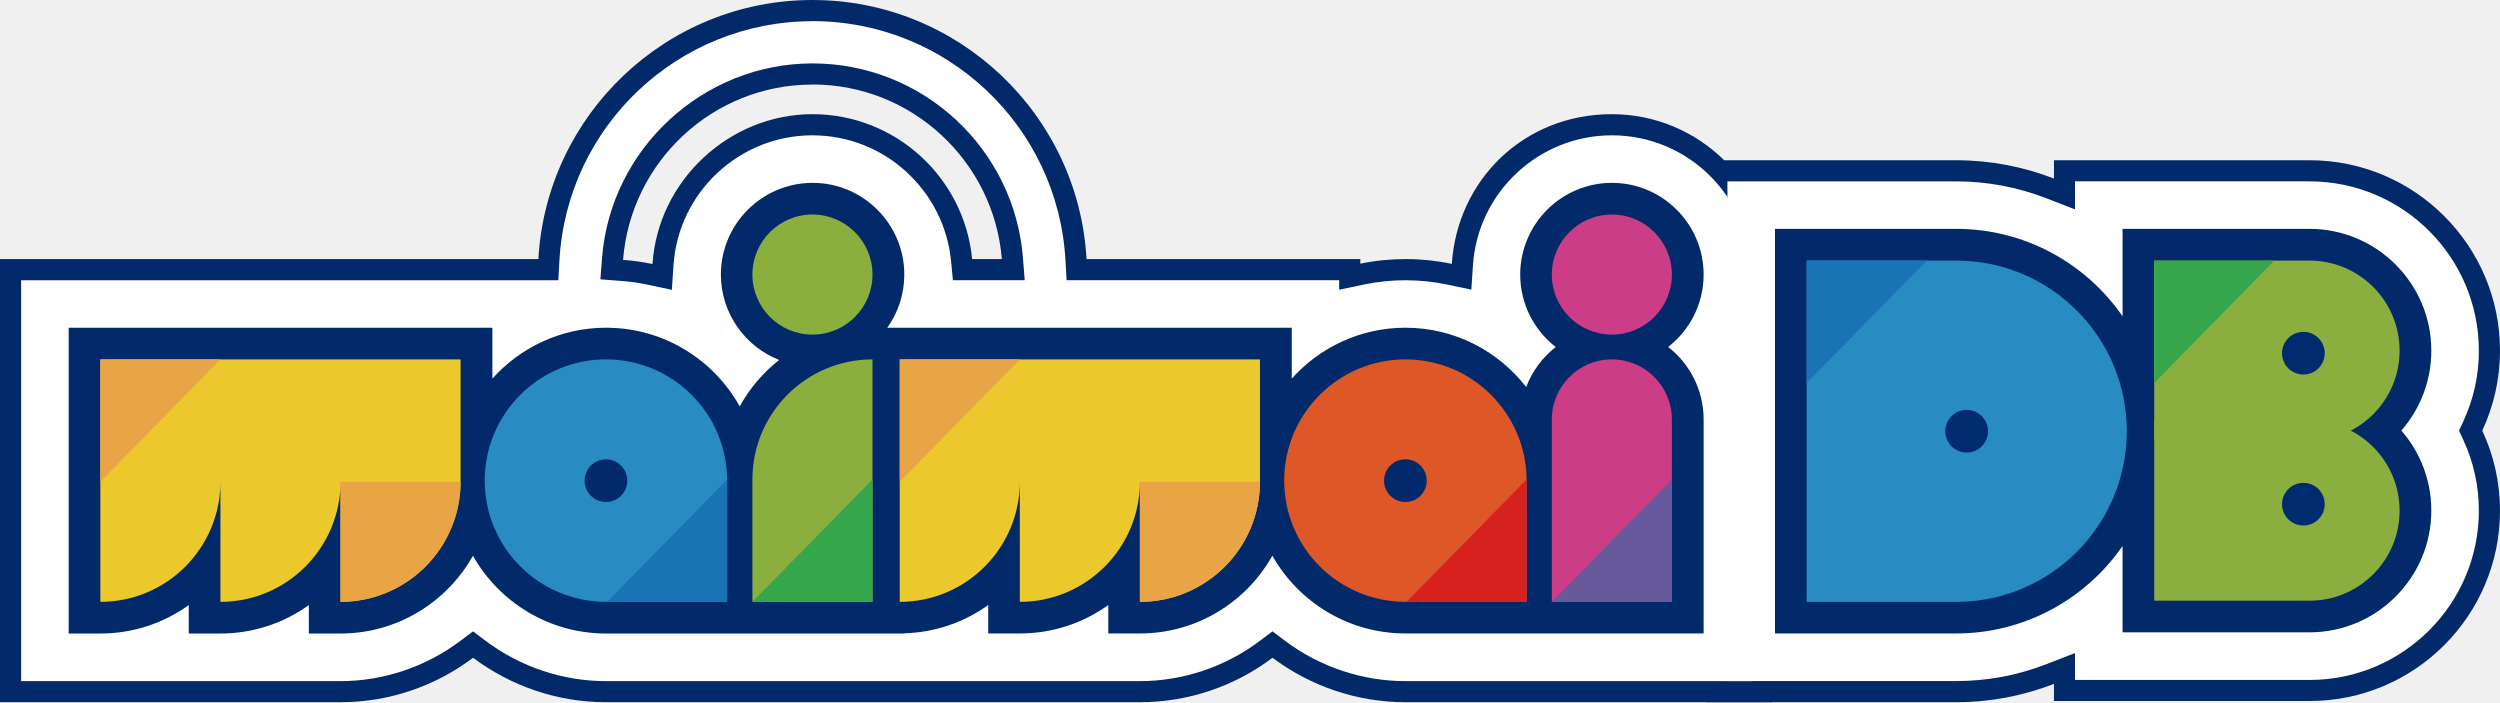
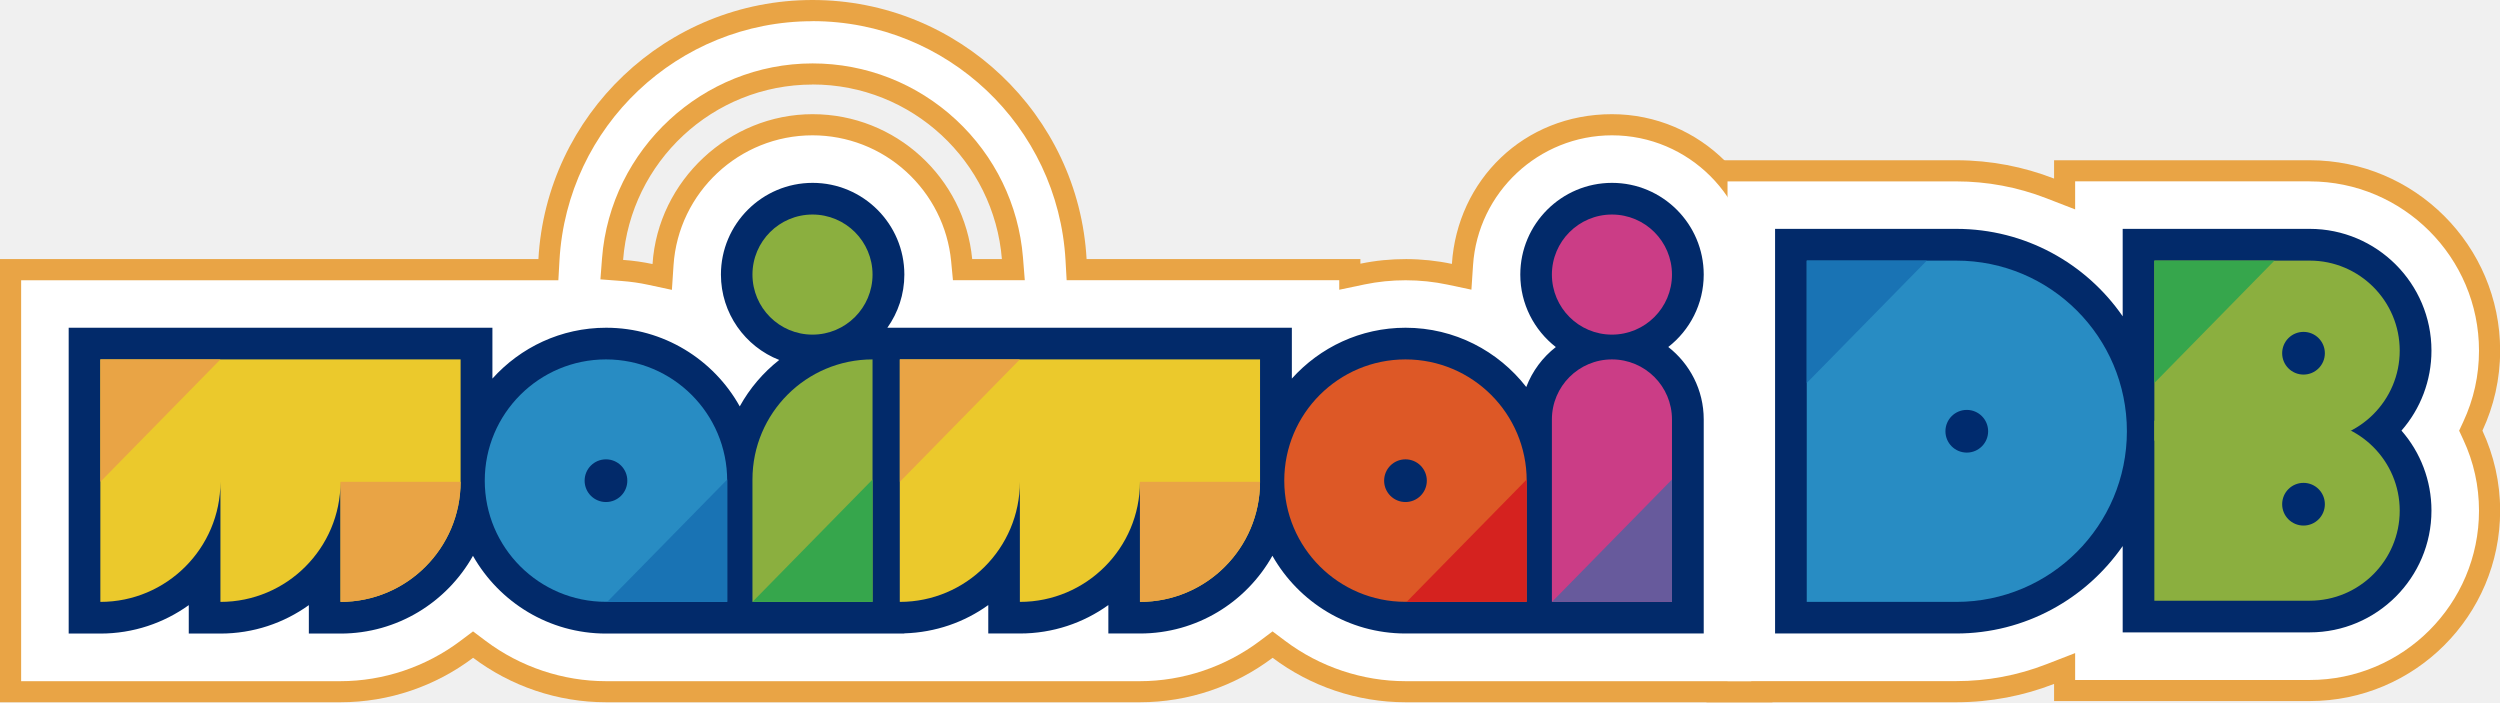
- <svg xmlns="http://www.w3.org/2000/svg" id="a" viewBox="0 0 356.02 100">
+ <svg xmlns="http://www.w3.org/2000/svg" viewBox="0 0 356 100">
  <defs>
    <style>.g{fill:#288cc3;}.g,.h,.i,.j,.k,.l,.m,.n,.o,.p,.q,.r,.s{stroke-width:0px;}.h{fill:#1973b4;}.i{fill:#36a64c;}.j{fill:#d5221f;}.k{fill:#cb3d86;}.l{fill:#dd5826;}.m{fill:#8baf3f;}.n{fill:#fff;}.o{fill:#e9a445;}.p{fill:#ebc92c;}.q{fill:#002b6e;}.r{fill:#022a6a;}.s{fill:#675a9c;}</style>
  </defs>
-   <path class="r" d="M353.5,61.33c1.61,3.47,2.52,7.33,2.52,11.39,0,14.95-12.16,27.11-27.11,27.11h-36.41v-2.44c-4.32,1.68-9.01,2.61-13.92,2.61h-35.58V22.82h35.58c4.91,0,9.6.93,13.92,2.61v-2.61h36.41c14.95,0,27.11,12.16,27.11,27.11,0,4.07-.91,7.93-2.52,11.39Z" />
-   <path id="b" class="r" d="M252.38,39.1c0-12.59-10.25-22.84-22.84-22.84s-22.01,9.43-22.79,21.32c-4.22-.9-8.76-.92-13.03-.03v-.66h-38.99C153.59,16.36,136.52,0,115.7,0s-37.89,16.36-39.03,36.89H0v63.11h48.49c6.92,0,13.52-2.29,18.88-6.33,5.38,4.04,12,6.33,18.93,6.33h76.04c6.91,0,13.52-2.29,18.88-6.33,5.38,4.04,12,6.33,18.93,6.33h52.25v-40.27c0-3.65-.85-7.17-2.45-10.32,1.6-3.15,2.45-6.66,2.45-10.32ZM115.7,12.03c14.18,0,25.84,10.96,26.97,24.86h-4.23c-1.11-11.56-10.88-20.63-22.73-20.63s-22.01,9.44-22.79,21.34c-1.37-.29-2.77-.49-4.19-.59,1.08-13.95,12.76-24.97,26.98-24.97Z" />
-   <path id="c" class="n" d="M115.7,3.01c19.14,0,34.96,14.96,36.03,34.05l.16,2.84h38.82v1.36l3.62-.76c1.88-.39,3.84-.59,5.83-.59,2.03,0,4.03.21,5.97.62l3.4.72.23-3.47c.68-10.38,9.37-18.51,19.79-18.51,10.93,0,19.83,8.9,19.83,19.83,0,3.16-.71,6.18-2.12,8.96l-.69,1.36.69,1.36c1.41,2.78,2.12,5.79,2.12,8.96v37.26h-49.24c-6.12,0-12.2-2.03-17.12-5.73l-1.81-1.36-1.81,1.36c-4.9,3.69-10.96,5.73-17.07,5.73h-76.04c-6.12,0-12.2-2.03-17.12-5.73l-1.81-1.36-1.81,1.36c-4.9,3.69-10.96,5.73-17.07,5.73H3.01v-57.09h76.5l.16-2.84c1.07-19.09,16.89-34.05,36.03-34.05M95.68,41.27l.23-3.48c.68-10.39,9.37-18.52,19.79-18.52,4.95,0,9.7,1.84,13.36,5.19,3.64,3.33,5.91,7.85,6.38,12.72l.26,2.72h10.23l-.26-3.25c-.61-7.5-4-14.46-9.54-19.6-5.58-5.17-12.83-8.02-20.42-8.02-15.61,0-28.78,12.19-29.98,27.75l-.23,3,3,.23c1.33.1,2.6.28,3.78.54l3.41.73" />
-   <path id="d" class="r" d="M237.55,49.42c3.08-2.39,5.06-6.13,5.06-10.32,0-7.2-5.86-13.06-13.06-13.06s-13.06,5.86-13.06,13.06c0,4.19,1.98,7.92,5.06,10.32-1.88,1.46-3.35,3.43-4.21,5.69-3.99-5.13-10.21-8.44-17.19-8.44-6.42,0-12.2,2.8-16.19,7.24v-7.24h-57.6c1.52-2.14,2.42-4.75,2.42-7.57,0-7.2-5.86-13.06-13.06-13.06s-13.06,5.86-13.06,13.06c0,5.52,3.45,10.26,8.3,12.16-2.29,1.8-4.21,4.05-5.62,6.61-3.72-6.68-10.86-11.2-19.03-11.2-6.42,0-12.2,2.8-16.19,7.24v-7.24H9.78v43.55h4.51c4.69,0,9.04-1.5,12.59-4.05v4.05h4.51c4.69,0,9.04-1.5,12.59-4.05v4.05h4.51c8.09,0,15.15-4.47,18.86-11.07,3.74,6.6,10.83,11.07,18.95,11.07h42.47v-.03c4.45-.13,8.57-1.59,11.96-4.03v4.05h4.51c4.69,0,9.04-1.5,12.59-4.05v4.05h4.51c8.09,0,15.15-4.47,18.85-11.07,3.74,6.6,10.83,11.07,18.95,11.07h42.47v-30.49c0-4.19-1.98-7.92-5.06-10.32Z" />
-   <g id="e">
+   <path class="o" d="M353.5,61.33c1.61,3.47,2.52,7.33,2.52,11.39,0,14.95-12.16,27.11-27.11,27.11h-36.41v-2.44c-4.32,1.68-9.01,2.61-13.92,2.61h-35.58V22.82h35.58c4.91,0,9.6.93,13.92,2.61v-2.61h36.41c14.95,0,27.11,12.16,27.11,27.11,0,4.07-.91,7.93-2.52,11.39Z" />
+   <path class="o" d="M252.38,39.1c0-12.59-10.25-22.84-22.84-22.84s-22.01,9.43-22.79,21.32c-4.22-.9-8.76-.92-13.03-.03v-.66h-38.99C153.59,16.36,136.52,0,115.7,0s-37.89,16.36-39.03,36.89H0v63.11h48.49c6.92,0,13.52-2.29,18.88-6.33,5.38,4.04,12,6.33,18.93,6.33h76.04c6.91,0,13.52-2.29,18.88-6.33,5.38,4.04,12,6.33,18.93,6.33h52.25v-40.27c0-3.65-.85-7.17-2.45-10.32,1.6-3.15,2.45-6.66,2.45-10.32ZM115.7,12.03c14.18,0,25.84,10.96,26.97,24.86h-4.23c-1.11-11.56-10.88-20.63-22.73-20.63s-22.01,9.44-22.79,21.34c-1.37-.29-2.77-.49-4.19-.59,1.08-13.95,12.76-24.97,26.98-24.97Z" />
+   <path class="n" d="M115.7,3.01c19.14,0,34.96,14.96,36.03,34.05l.16,2.84h38.82v1.36l3.62-.76c1.88-.39,3.84-.59,5.83-.59,2.03,0,4.03.21,5.97.62l3.4.72.23-3.47c.68-10.38,9.37-18.51,19.79-18.51,10.93,0,19.83,8.9,19.83,19.83,0,3.16-.71,6.18-2.12,8.96l-.69,1.36.69,1.36c1.41,2.78,2.12,5.79,2.12,8.96v37.26h-49.24c-6.12,0-12.2-2.03-17.12-5.73l-1.81-1.36-1.81,1.36c-4.9,3.69-10.96,5.73-17.07,5.73h-76.04c-6.12,0-12.2-2.03-17.12-5.73l-1.81-1.36-1.81,1.36c-4.9,3.69-10.96,5.73-17.07,5.73H3.01v-57.09h76.5l.16-2.84c1.07-19.09,16.89-34.05,36.03-34.05M95.68,41.27l.23-3.48c.68-10.39,9.37-18.52,19.79-18.52,4.95,0,9.7,1.84,13.36,5.19,3.64,3.33,5.91,7.85,6.38,12.72l.26,2.72h10.23l-.26-3.25c-.61-7.5-4-14.46-9.54-19.6-5.58-5.17-12.83-8.02-20.42-8.02-15.61,0-28.78,12.19-29.98,27.75l-.23,3,3,.23c1.33.1,2.6.28,3.78.54l3.41.73" />
+   <path class="r" d="M237.55,49.42c3.08-2.39,5.06-6.13,5.06-10.32,0-7.2-5.86-13.06-13.06-13.06s-13.06,5.86-13.06,13.06c0,4.19,1.98,7.92,5.06,10.32-1.88,1.46-3.35,3.43-4.21,5.69-3.99-5.13-10.21-8.44-17.19-8.44-6.42,0-12.2,2.8-16.19,7.24v-7.24h-57.6c1.52-2.14,2.42-4.75,2.42-7.57,0-7.2-5.86-13.06-13.06-13.06s-13.06,5.86-13.06,13.06c0,5.52,3.45,10.26,8.3,12.16-2.29,1.8-4.21,4.05-5.62,6.61-3.72-6.68-10.86-11.2-19.03-11.2-6.42,0-12.2,2.8-16.19,7.24v-7.24H9.78v43.55h4.51c4.69,0,9.04-1.5,12.59-4.05v4.05h4.51c4.69,0,9.04-1.5,12.59-4.05v4.05h4.51c8.09,0,15.15-4.47,18.86-11.07,3.74,6.6,10.83,11.07,18.95,11.07h42.47v-.03c4.45-.13,8.57-1.59,11.96-4.03v4.05h4.51c4.69,0,9.04-1.5,12.59-4.05v4.05h4.51c8.09,0,15.15-4.47,18.85-11.07,3.74,6.6,10.83,11.07,18.95,11.07h42.47v-30.49c0-4.19-1.98-7.92-5.06-10.32Z" />
+   <g>
    <path class="p" d="M48.49,51.18H14.29v34.53h0c9.44,0,17.1-7.66,17.1-17.1v17.1h0c9.44,0,17.1-7.66,17.1-17.1v17.1h0c9.44,0,17.1-7.66,17.1-17.1v-17.43h-17.1Z" />
    <path class="m" d="M107.15,39.1c0-4.72,3.83-8.55,8.55-8.55h0c4.72,0,8.55,3.83,8.55,8.55s-3.83,8.55-8.55,8.55h0c-4.72,0-8.55-3.83-8.55-8.55ZM107.15,68.28v17.43h17.1v-34.53c-9.44,0-17.1,7.66-17.1,17.1Z" />
    <path class="p" d="M162.33,51.18h-34.2v34.53c9.44,0,17.1-7.66,17.1-17.1v17.1c9.44,0,17.1-7.66,17.1-17.1v17.1c9.44,0,17.1-7.66,17.1-17.1v-17.43h-17.1Z" />
    <path class="k" d="M238.09,59.73v25.98h-17.1v-25.98c0-4.72,3.83-8.55,8.55-8.55s8.55,3.83,8.55,8.55ZM229.54,47.65c4.72,0,8.55-3.83,8.55-8.55s-3.83-8.55-8.55-8.55-8.55,3.83-8.55,8.55,3.83,8.55,8.55,8.55Z" />
    <path class="g" d="M86.29,51.18c-9.53,0-17.26,7.73-17.26,17.26h0c0,9.53,7.73,17.26,17.26,17.26h17.26v-17.26c0-9.53-7.73-17.26-17.26-17.26ZM86.29,71.49c-1.68,0-3.04-1.36-3.04-3.04s1.36-3.04,3.04-3.04,3.04,1.36,3.04,3.04-1.36,3.04-3.04,3.04Z" />
    <path class="l" d="M200.14,51.18c-9.53,0-17.26,7.73-17.26,17.26h0c0,9.53,7.73,17.26,17.26,17.26h17.26v-17.26c0-9.53-7.73-17.26-17.26-17.26ZM200.14,71.49c-1.68,0-3.04-1.36-3.04-3.04s1.36-3.04,3.04-3.04,3.04,1.36,3.04,3.04-1.36,3.04-3.04,3.04Z" />
  </g>
-   <g id="f">
+   <g>
    <polygon class="o" points="14.29 68.61 14.29 51.18 31.39 51.18 14.29 68.61" />
    <polygon class="h" points="103.56 68.28 103.56 85.71 86.46 85.71 103.56 68.28" />
    <polygon class="i" points="124.25 68.28 124.25 85.71 107.15 85.71 124.25 68.28" />
    <polygon class="j" points="217.4 68.28 217.4 85.71 200.3 85.71 217.4 68.28" />
    <polygon class="s" points="238.09 68.28 238.09 85.71 221 85.71 238.09 68.28" />
    <path class="o" d="M48.49,85.71h0c9.44,0,17.1-7.66,17.1-17.1h-17.1v17.1Z" />
    <polygon class="o" points="128.14 68.61 128.14 51.18 145.23 51.18 128.14 68.61" />
    <path class="o" d="M162.33,85.71h0c9.44,0,17.1-7.66,17.1-17.1h-17.1v17.1Z" />
  </g>
  <path class="n" d="M328.9,25.83c13.29,0,24.11,10.81,24.11,24.11,0,3.53-.75,6.93-2.24,10.12l-.59,1.27.59,1.27c1.49,3.19,2.24,6.6,2.24,10.12,0,13.29-10.81,24.11-24.11,24.11h-33.4v-3.83l-4.1,1.59c-4.11,1.6-8.43,2.4-12.83,2.4h-32.57V25.83h32.57c4.41,0,8.72.81,12.83,2.4l4.1,1.59v-4h33.4" />
  <path class="r" d="M346.24,49.93c0-9.56-7.78-17.34-17.34-17.34h-26.63v12.45c-5.2-7.52-13.88-12.45-23.7-12.45h-25.8v57.62h25.8c9.81,0,18.49-4.94,23.7-12.45v12.29h26.63c9.56,0,17.34-7.78,17.34-17.34,0-4.28-1.56-8.29-4.27-11.39,2.71-3.1,4.27-7.12,4.27-11.39Z" />
  <path class="g" d="M278.57,85.71c13.42,0,24.3-10.88,24.3-24.3h0c0-13.42-10.88-24.3-24.3-24.3h-21.29v48.6h21.29Z" />
  <path class="m" d="M306.78,59.9h22.12c7.08,0,12.82,5.75,12.82,12.82h0c0,7.08-5.75,12.82-12.82,12.82h-22.12v-25.65h0Z" />
  <path class="m" d="M306.78,37.11h22.12c7.08,0,12.82,5.75,12.82,12.82h0c0,7.08-5.75,12.82-12.82,12.82h-22.12v-25.65h0Z" />
  <path class="q" d="M280.07,64.45c-1.68,0-3.04-1.36-3.04-3.04s1.36-3.04,3.04-3.04,3.04,1.36,3.04,3.04-1.36,3.04-3.04,3.04Z" />
  <path class="q" d="M328.02,53.34c-1.68,0-3.04-1.36-3.04-3.04s1.36-3.04,3.04-3.04,3.04,1.36,3.04,3.04-1.36,3.04-3.04,3.04Z" />
  <path class="q" d="M328.02,74.84c-1.68,0-3.04-1.36-3.04-3.04s1.36-3.04,3.04-3.04,3.04,1.36,3.04,3.04-1.36,3.04-3.04,3.04Z" />
  <polygon class="h" points="257.28 54.54 257.28 37.11 274.38 37.11 257.28 54.54" />
  <polygon class="i" points="306.78 54.54 306.78 37.11 323.88 37.11 306.78 54.54" />
</svg>
